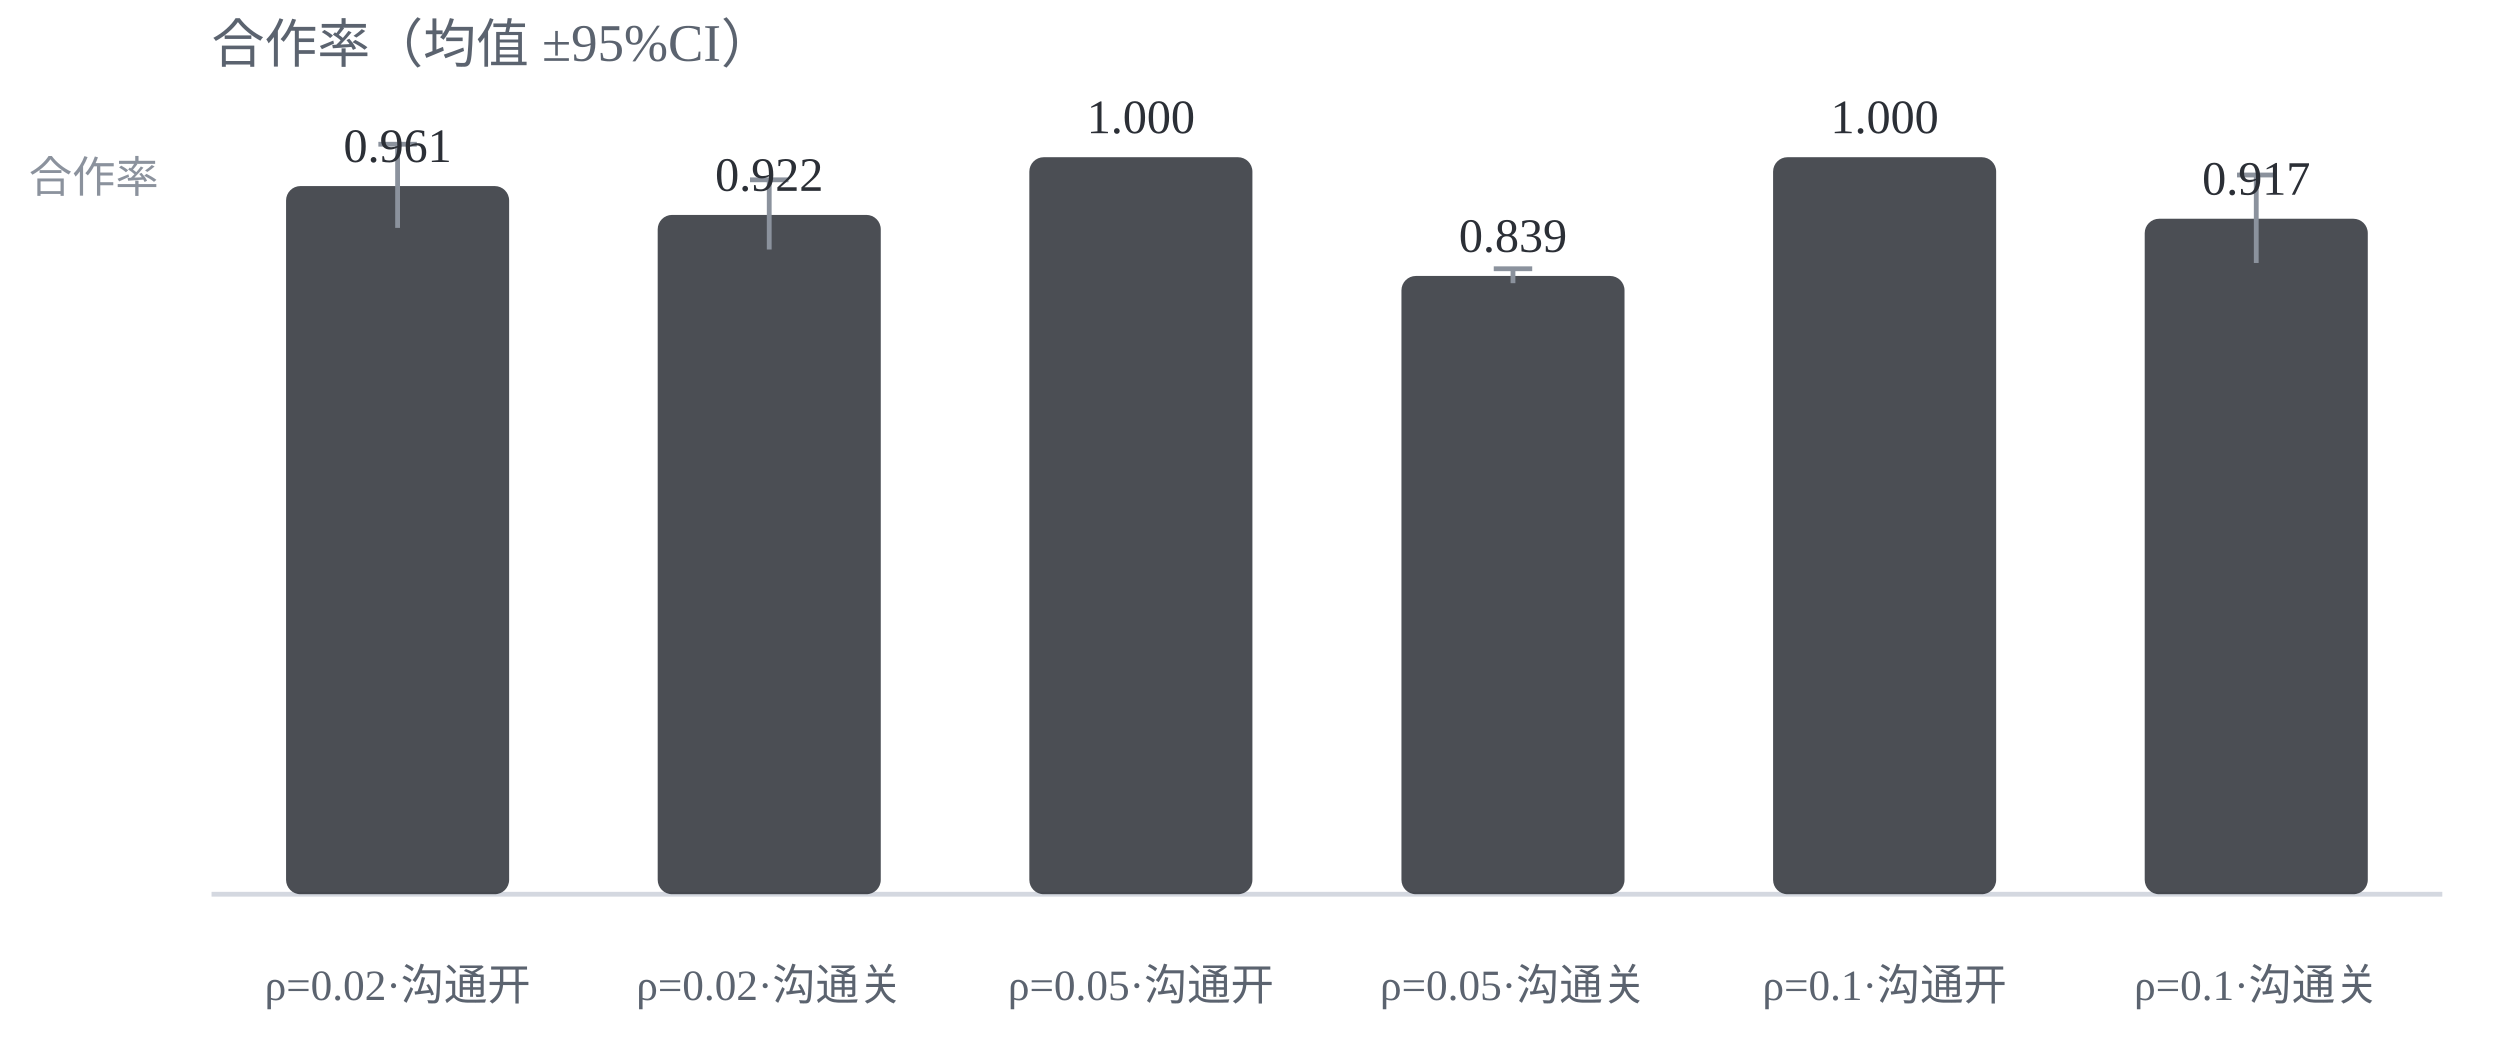
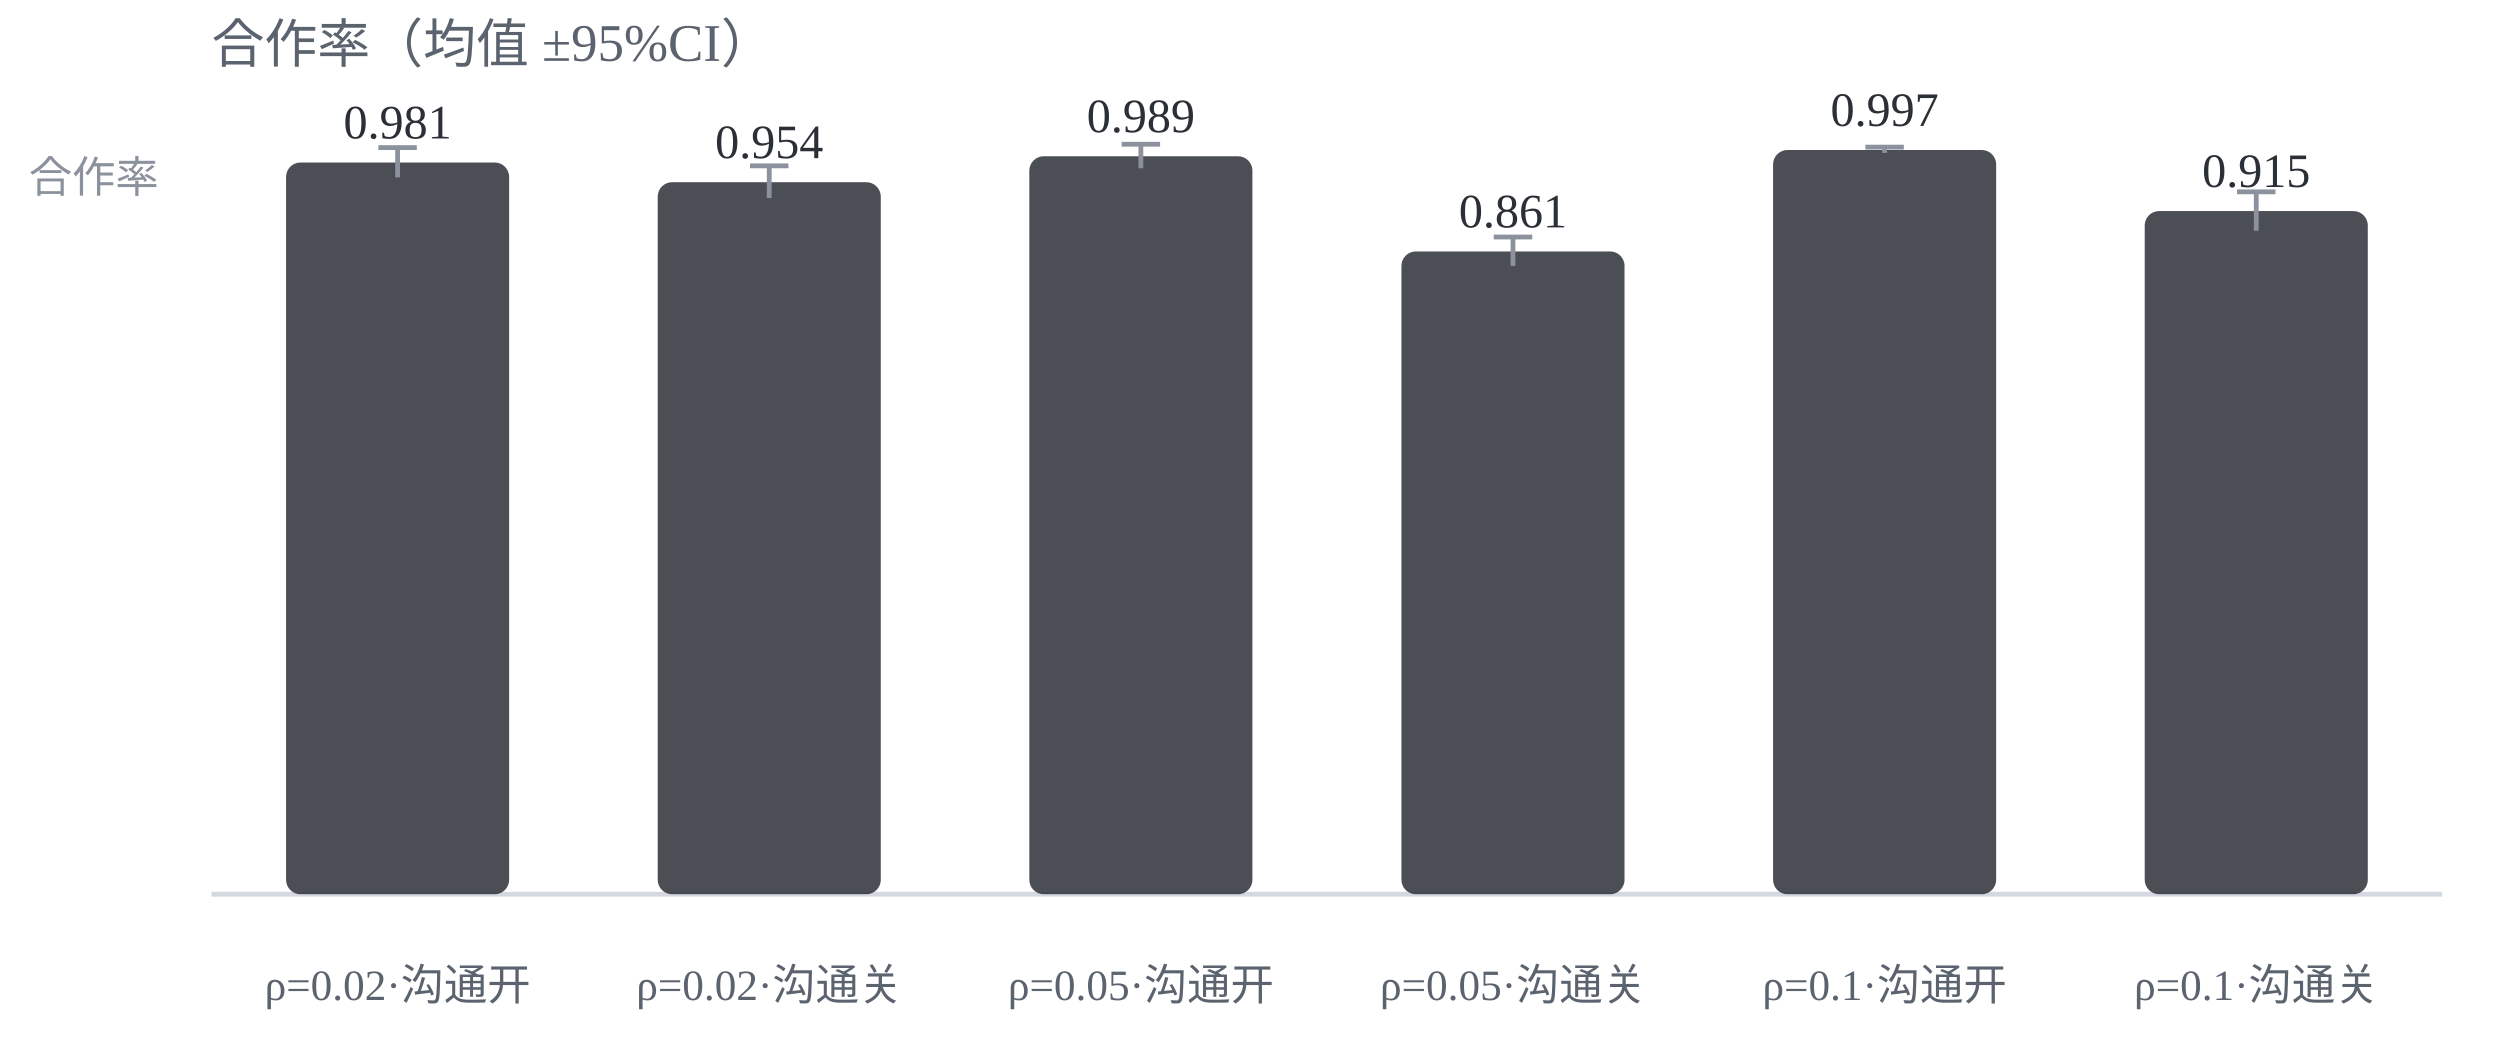
<svg xmlns="http://www.w3.org/2000/svg" viewBox="0 0 520 220" width="520" height="220">
  <text x="44" y="13" font-size="11" fill="#5b636f">合作率（均值 ±95%CI）</text>
  <text x="6" y="40" font-size="9" fill="#8b929d">合作率</text>
  <line x1="44" y1="186" x2="508" y2="186" stroke="#d4d8e0" />
-   <rect x="59.5" y="38.7" width="46.4" height="147.3" rx="3" fill="var(--brand, #2b2f36)" opacity="0.85" />
-   <line x1="82.7" y1="30.0" x2="82.7" y2="47.4" stroke="#8b929d" />
-   <line x1="78.7" y1="30.0" x2="86.7" y2="30.0" stroke="#8b929d" />
+   <rect x="59.5" y="33.8" width="46.4" height="152.2" rx="3" fill="var(--brand, #2b2f36)" opacity="0.85" />
+   <line x1="82.7" y1="30.7" x2="82.7" y2="36.9" stroke="#8b929d" />
+   <line x1="78.7" y1="30.7" x2="86.7" y2="30.7" stroke="#8b929d" />
  <text x="82.7" y="208.0" font-size="9" fill="#5b636f" text-anchor="middle">ρ=0.02·沟通开</text>
-   <text x="82.7" y="33.7" font-size="10" fill="#2b2f36" text-anchor="middle">0.961</text>
-   <rect x="136.8" y="44.7" width="46.4" height="141.3" rx="3" fill="var(--brand, #2b2f36)" opacity="0.85" />
-   <line x1="160.0" y1="37.4" x2="160.0" y2="51.9" stroke="#8b929d" />
-   <line x1="156.0" y1="37.4" x2="164.0" y2="37.4" stroke="#8b929d" />
+   <text x="82.7" y="28.8" font-size="10" fill="#2b2f36" text-anchor="middle">0.981</text>
+   <rect x="136.8" y="37.9" width="46.4" height="148.1" rx="3" fill="var(--brand, #2b2f36)" opacity="0.85" />
+   <line x1="160.0" y1="34.5" x2="160.0" y2="41.2" stroke="#8b929d" />
+   <line x1="156.0" y1="34.5" x2="164.0" y2="34.5" stroke="#8b929d" />
  <text x="160.0" y="208.0" font-size="9" fill="#5b636f" text-anchor="middle">ρ=0.02·沟通关</text>
-   <text x="160.0" y="39.7" font-size="10" fill="#2b2f36" text-anchor="middle">0.922</text>
-   <rect x="214.1" y="32.7" width="46.4" height="153.3" rx="3" fill="var(--brand, #2b2f36)" opacity="0.85" />
+   <text x="160.0" y="32.9" font-size="10" fill="#2b2f36" text-anchor="middle">0.954</text>
+   <rect x="214.1" y="32.5" width="46.4" height="153.5" rx="3" fill="var(--brand, #2b2f36)" opacity="0.85" />
+   <line x1="237.3" y1="30.0" x2="237.3" y2="35.0" stroke="#8b929d" />
+   <line x1="233.3" y1="30.0" x2="241.3" y2="30.0" stroke="#8b929d" />
  <text x="237.3" y="208.0" font-size="9" fill="#5b636f" text-anchor="middle">ρ=0.05·沟通开</text>
-   <text x="237.3" y="27.7" font-size="10" fill="#2b2f36" text-anchor="middle">1.000</text>
-   <rect x="291.5" y="57.4" width="46.4" height="128.6" rx="3" fill="var(--brand, #2b2f36)" opacity="0.85" />
-   <line x1="314.7" y1="55.9" x2="314.7" y2="58.9" stroke="#8b929d" />
-   <line x1="310.7" y1="55.9" x2="318.7" y2="55.9" stroke="#8b929d" />
+   <text x="237.3" y="27.5" font-size="10" fill="#2b2f36" text-anchor="middle">0.989</text>
+   <rect x="291.5" y="52.3" width="46.4" height="133.7" rx="3" fill="var(--brand, #2b2f36)" opacity="0.85" />
+   <line x1="314.7" y1="49.3" x2="314.7" y2="55.3" stroke="#8b929d" />
+   <line x1="310.7" y1="49.3" x2="318.7" y2="49.3" stroke="#8b929d" />
  <text x="314.7" y="208.0" font-size="9" fill="#5b636f" text-anchor="middle">ρ=0.05·沟通关</text>
-   <text x="314.7" y="52.4" font-size="10" fill="#2b2f36" text-anchor="middle">0.839</text>
-   <rect x="368.8" y="32.7" width="46.4" height="153.3" rx="3" fill="var(--brand, #2b2f36)" opacity="0.85" />
+   <text x="314.7" y="47.3" font-size="10" fill="#2b2f36" text-anchor="middle">0.861</text>
+   <rect x="368.8" y="31.2" width="46.4" height="154.8" rx="3" fill="var(--brand, #2b2f36)" opacity="0.85" />
+   <line x1="392.0" y1="30.6" x2="392.0" y2="31.8" stroke="#8b929d" />
+   <line x1="388.0" y1="30.6" x2="396.0" y2="30.6" stroke="#8b929d" />
  <text x="392.0" y="208.0" font-size="9" fill="#5b636f" text-anchor="middle">ρ=0.1·沟通开</text>
-   <text x="392.0" y="27.7" font-size="10" fill="#2b2f36" text-anchor="middle">1.000</text>
-   <rect x="446.1" y="45.5" width="46.4" height="140.5" rx="3" fill="var(--brand, #2b2f36)" opacity="0.85" />
-   <line x1="469.3" y1="36.4" x2="469.3" y2="54.7" stroke="#8b929d" />
-   <line x1="465.3" y1="36.4" x2="473.3" y2="36.4" stroke="#8b929d" />
+   <text x="392.0" y="26.2" font-size="10" fill="#2b2f36" text-anchor="middle">0.997</text>
+   <rect x="446.1" y="43.9" width="46.4" height="142.1" rx="3" fill="var(--brand, #2b2f36)" opacity="0.85" />
+   <line x1="469.3" y1="39.9" x2="469.3" y2="48.0" stroke="#8b929d" />
+   <line x1="465.3" y1="39.9" x2="473.3" y2="39.9" stroke="#8b929d" />
  <text x="469.3" y="208.0" font-size="9" fill="#5b636f" text-anchor="middle">ρ=0.1·沟通关</text>
-   <text x="469.3" y="40.5" font-size="10" fill="#2b2f36" text-anchor="middle">0.917</text>
+   <text x="469.3" y="38.9" font-size="10" fill="#2b2f36" text-anchor="middle">0.915</text>
</svg>
